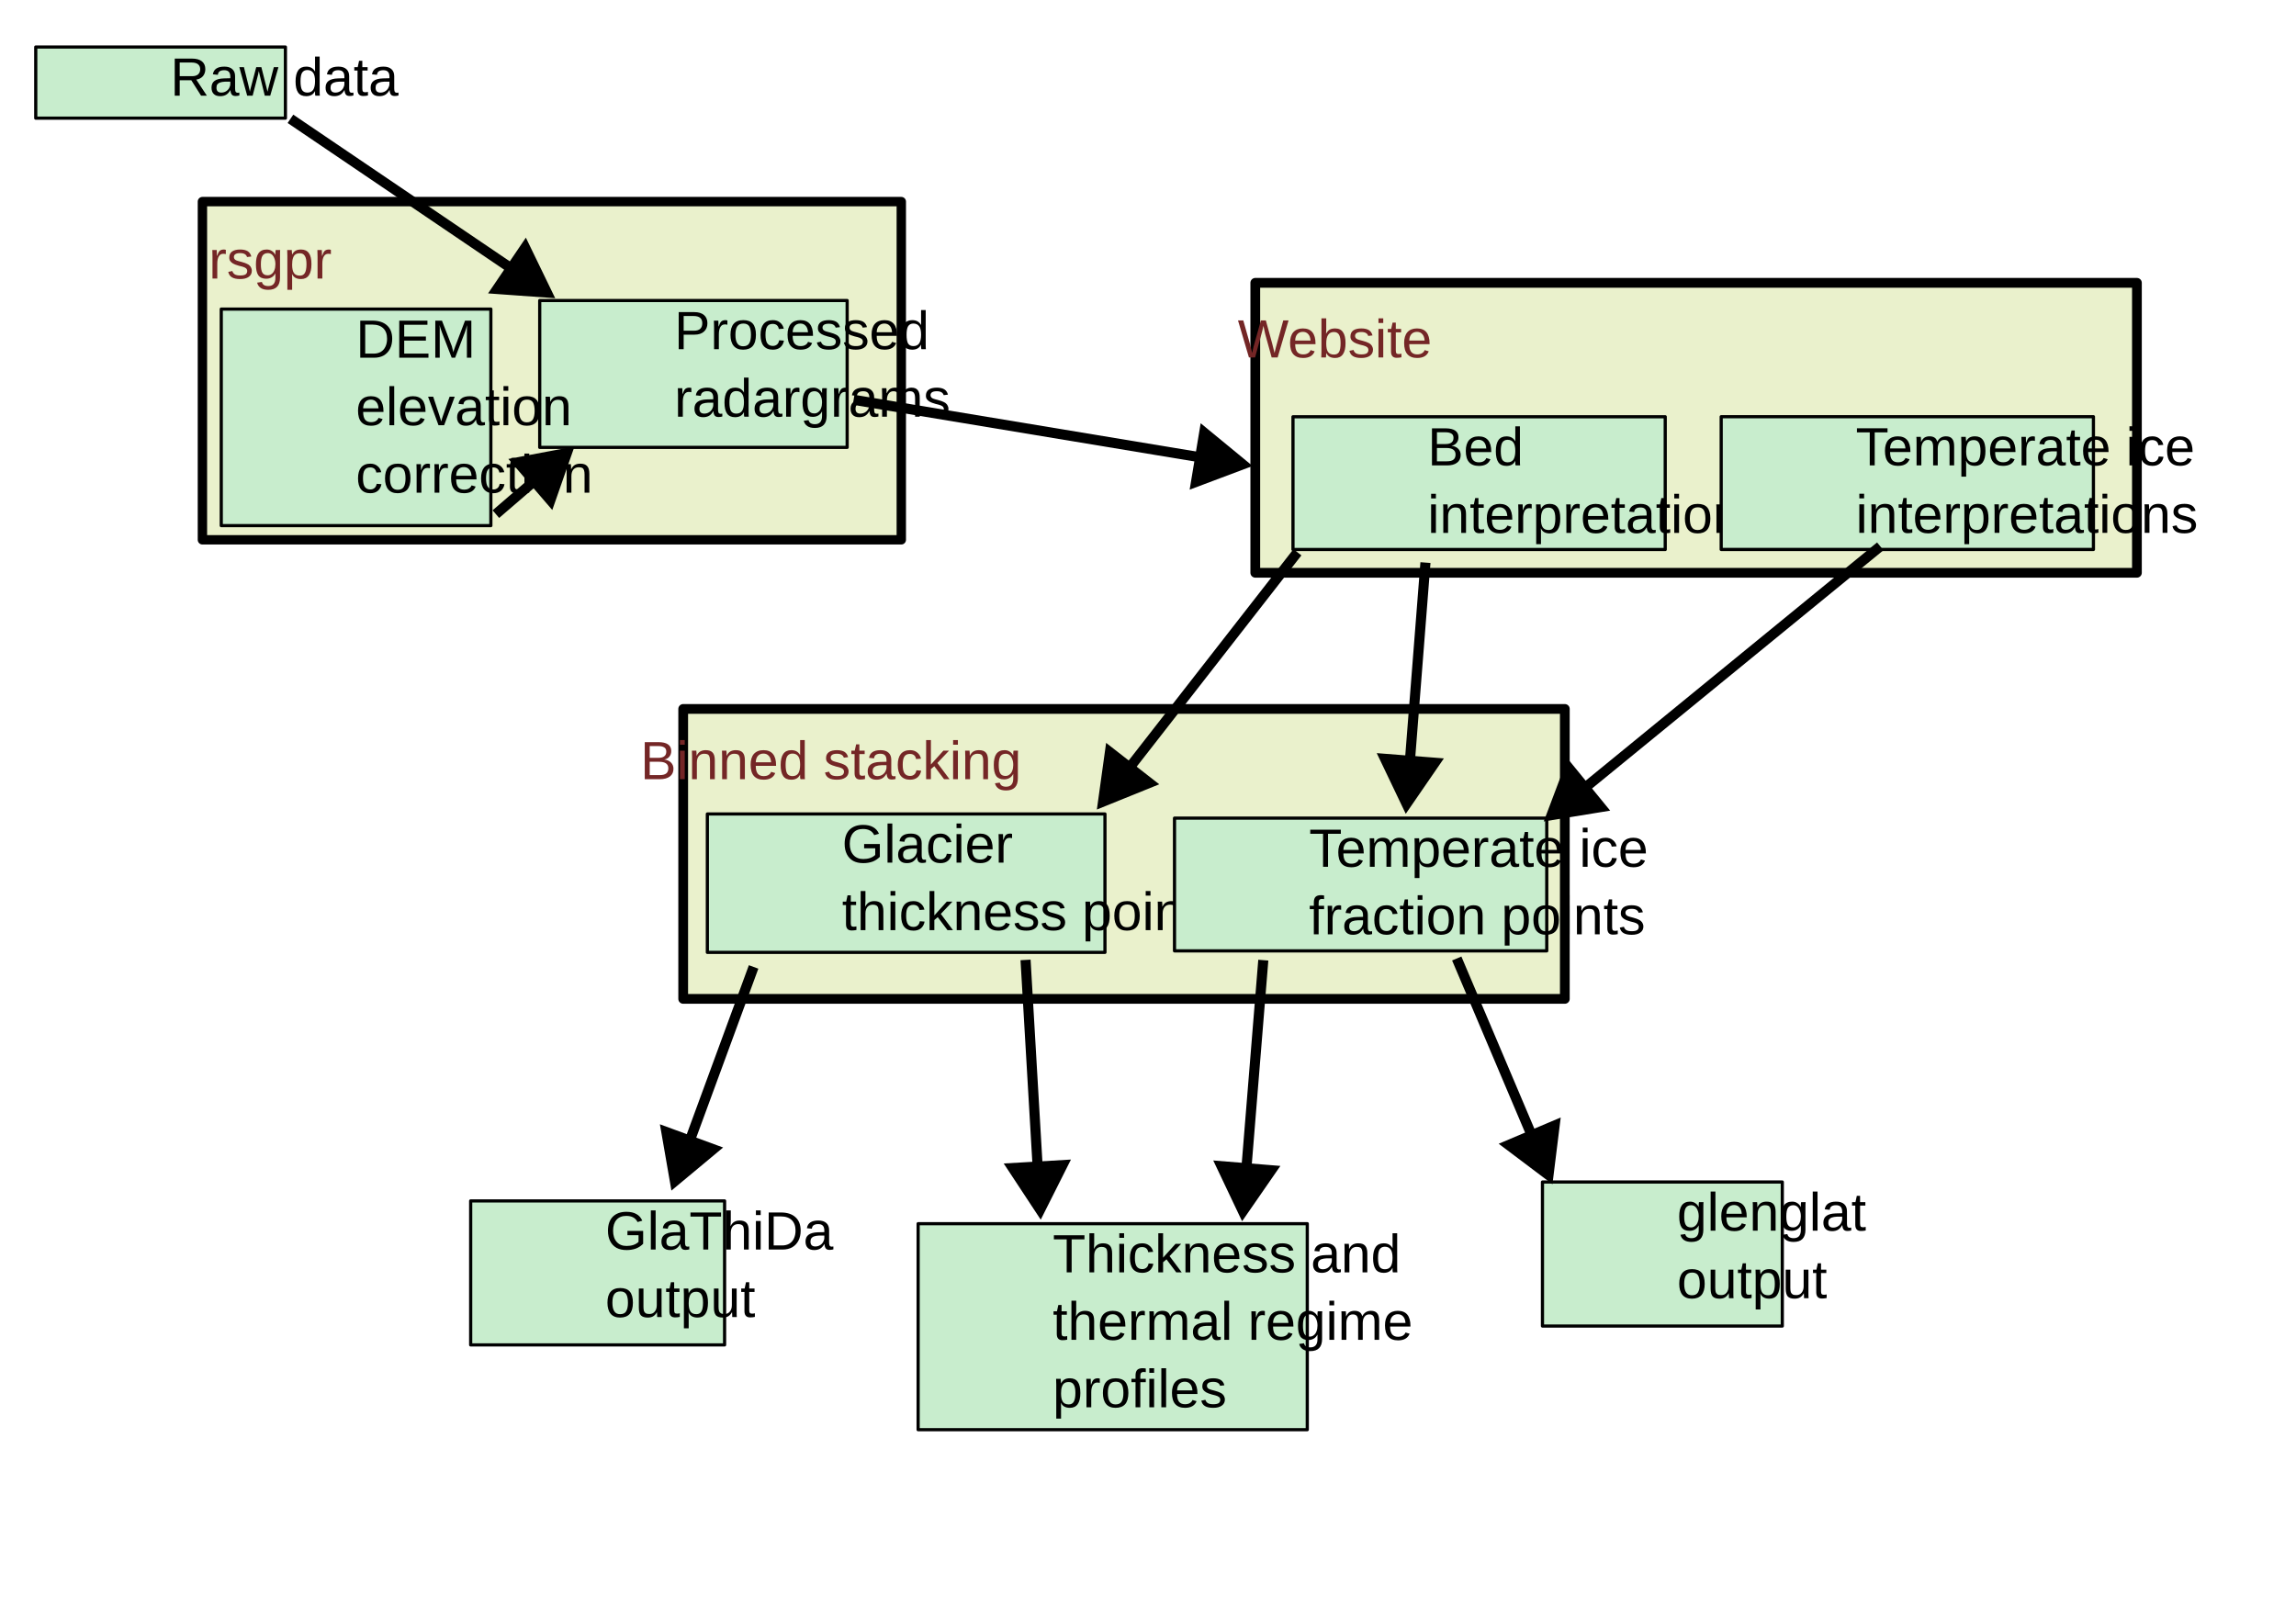
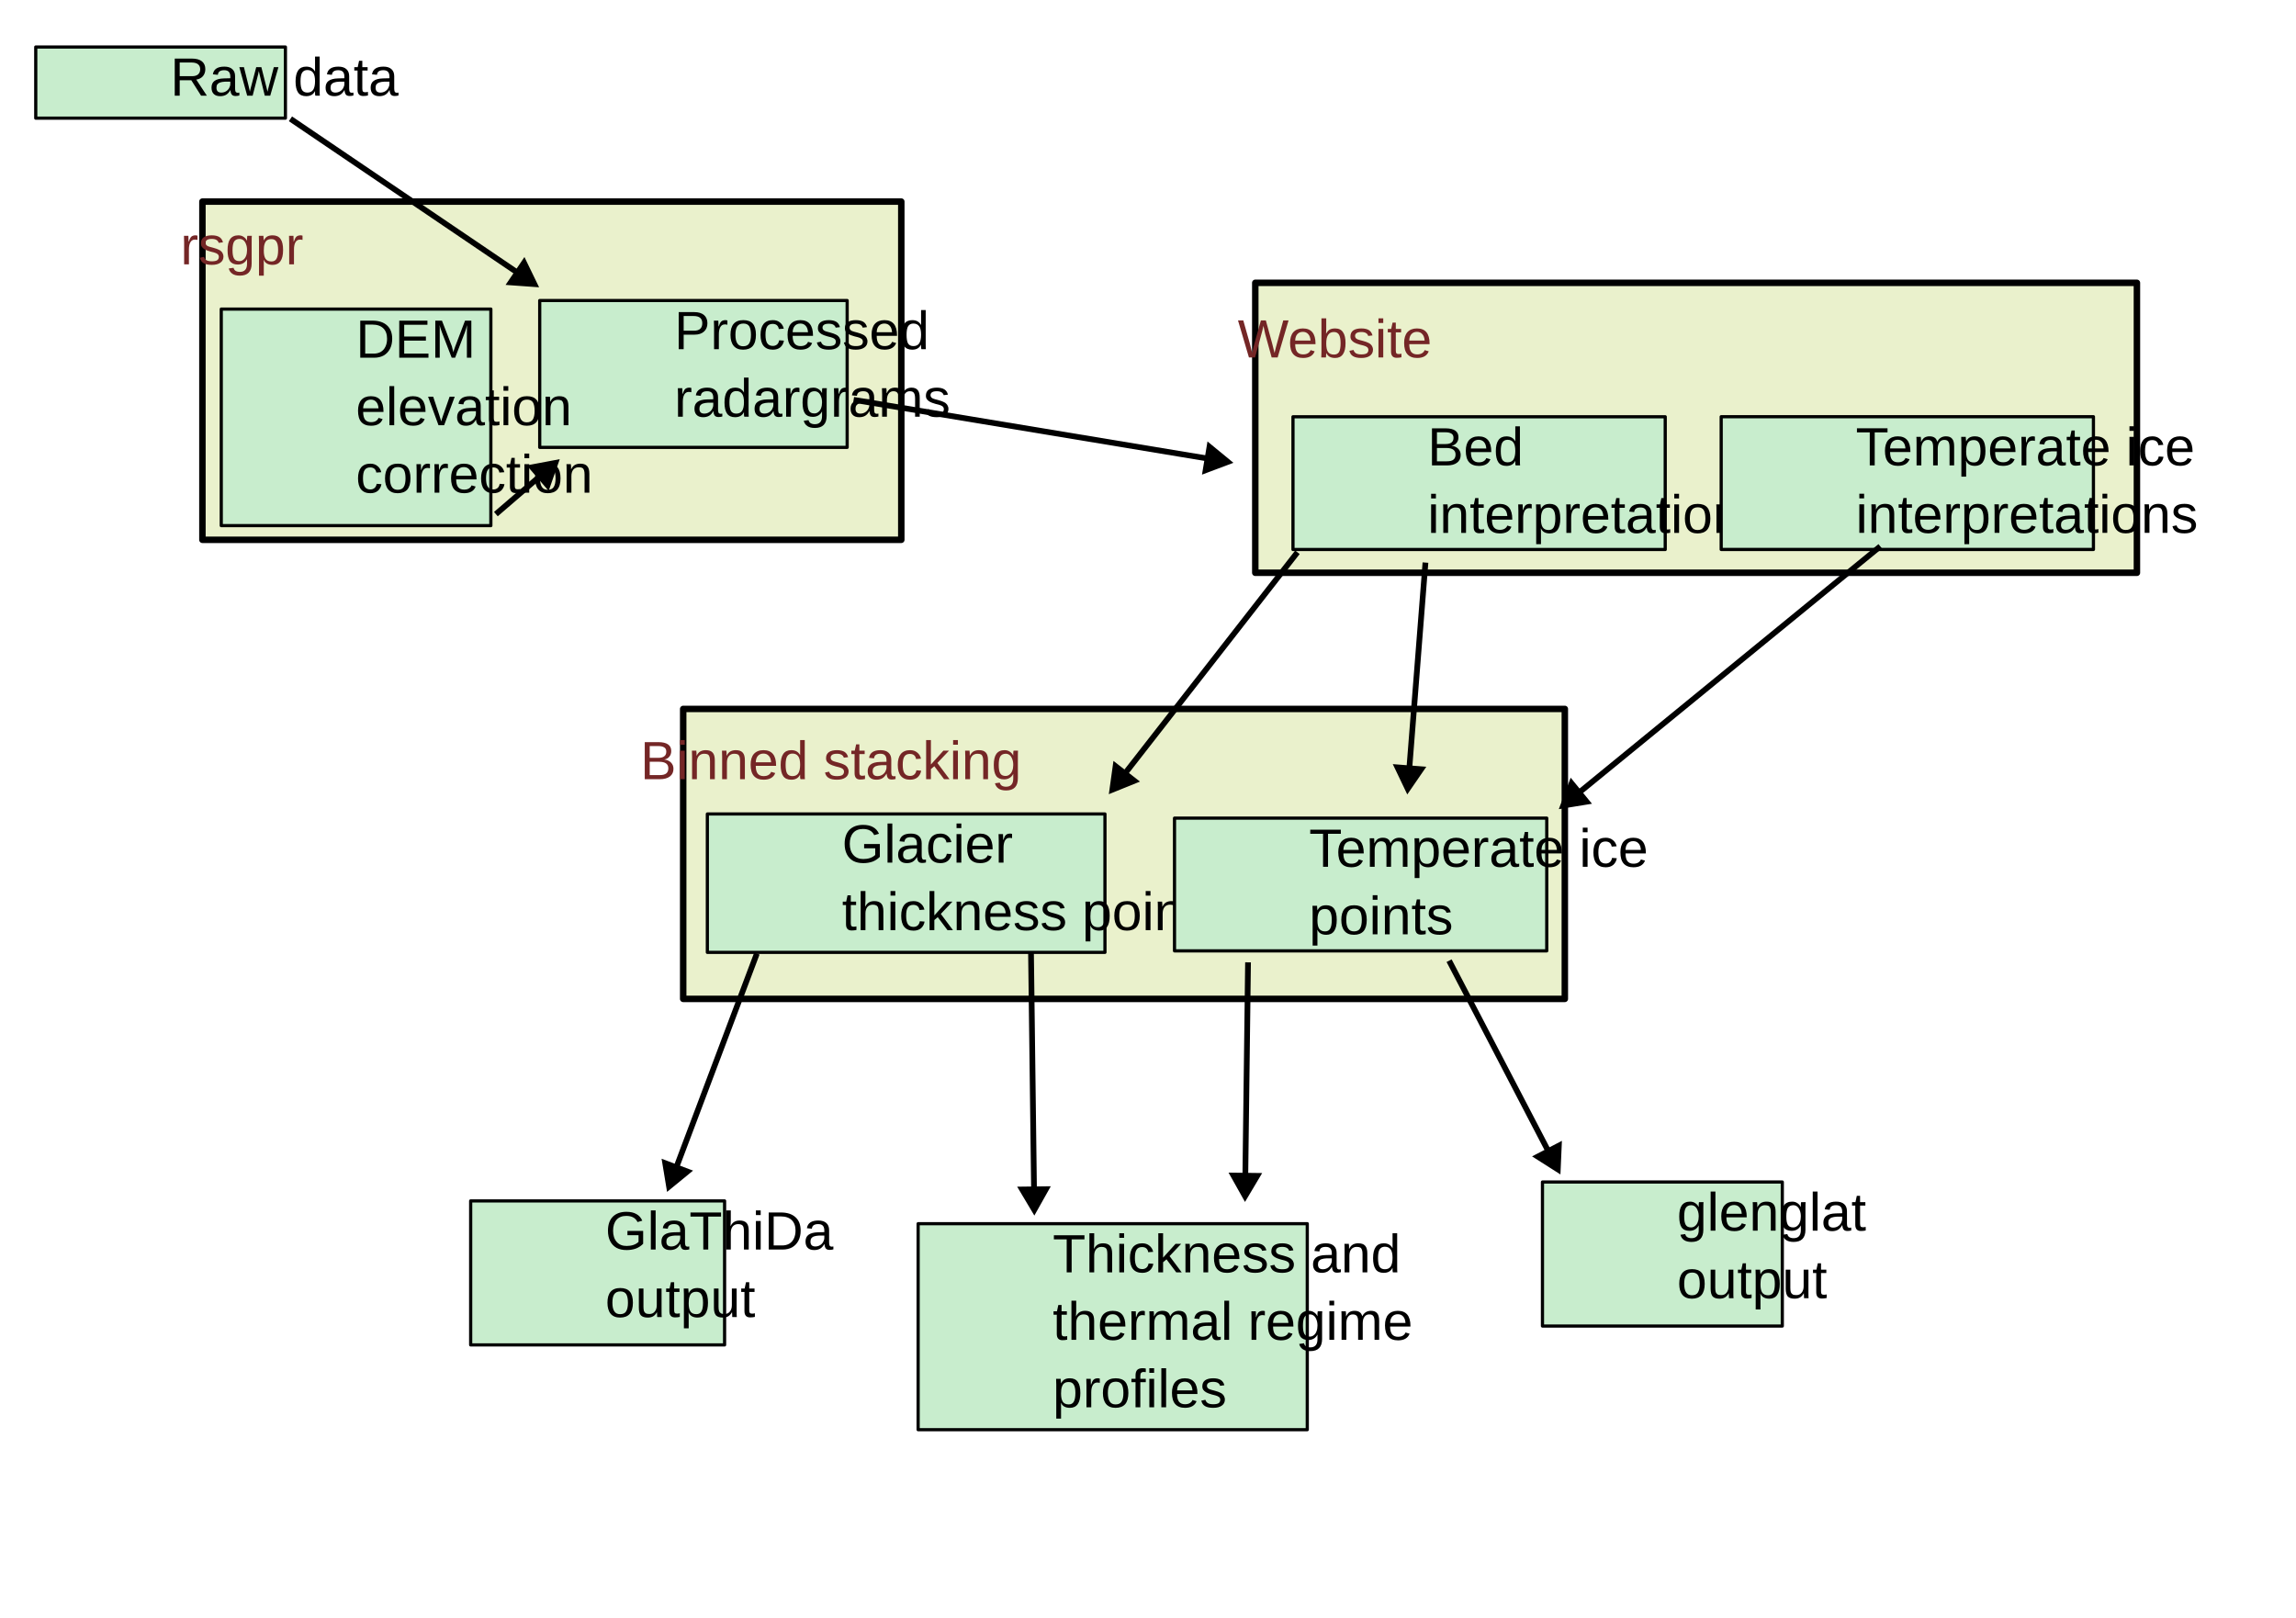
<svg xmlns="http://www.w3.org/2000/svg" width="210mm" height="148mm" viewBox="0 0 210 148" version="1.1" id="svg1">
  <defs id="defs1">
    <rect x="582.889" y="25.809" width="112.974" height="37.983" id="rect20" />
-     <marker style="overflow:visible" id="Triangle" refX="0" refY="0" orient="auto-start-reverse" markerWidth="1.001" markerHeight="1.001" viewBox="0 0 1 1" preserveAspectRatio="xMidYMid" markerUnits="userSpaceOnUse">
-       <path transform="scale(0.5)" style="fill:context-stroke;fill-rule:evenodd;stroke:context-stroke;stroke-width:1pt" d="M 5.77,0 -2.88,5 V -5 Z" id="path135" />
-     </marker>
    <rect x="265.879" y="364.244" width="142.192" height="76.939" id="rect13" />
    <rect x="297.044" y="373.984" width="79.861" height="54.539" id="rect12" />
    <rect x="76.939" y="376.905" width="84.731" height="50.644" id="rect11" />
-     <marker style="overflow:visible" id="Triangle-3" refX="0" refY="0" orient="auto-start-reverse" markerWidth="1.001" markerHeight="1.001" viewBox="0 0 1 1" preserveAspectRatio="xMidYMid" markerUnits="userSpaceOnUse">
-       <path transform="scale(0.5)" style="fill:context-stroke;fill-rule:evenodd;stroke:context-stroke;stroke-width:1pt" d="M 5.77,0 -2.88,5 V -5 Z" id="path135-3" />
-     </marker>
-     <marker style="overflow:visible" id="Triangle-6" refX="0" refY="0" orient="auto-start-reverse" markerWidth="1.001" markerHeight="1.001" viewBox="0 0 1 1" preserveAspectRatio="xMidYMid" markerUnits="userSpaceOnUse">
+     <marker style="overflow:visible" id="Triangle-6" refX="0" refY="0" orient="auto-start-reverse" markerWidth="0.5" markerHeight="0.5" viewBox="0 0 1 1" preserveAspectRatio="xMidYMid" markerUnits="userSpaceOnUse">
      <path transform="scale(0.5)" style="fill:context-stroke;fill-rule:evenodd;stroke:context-stroke;stroke-width:1pt" d="M 5.77,0 -2.88,5 V -5 Z" id="path135-4" />
    </marker>
-     <marker style="overflow:visible" id="Triangle-3-6" refX="0" refY="0" orient="auto-start-reverse" markerWidth="1.001" markerHeight="1.001" viewBox="0 0 1 1" preserveAspectRatio="xMidYMid" markerUnits="userSpaceOnUse">
-       <path transform="scale(0.5)" style="fill:context-stroke;fill-rule:evenodd;stroke:context-stroke;stroke-width:1pt" d="M 5.77,0 -2.88,5 V -5 Z" id="path135-3-7" />
-     </marker>
-     <marker style="overflow:visible" id="Triangle-3-7" refX="0" refY="0" orient="auto-start-reverse" markerWidth="1.001" markerHeight="1.001" viewBox="0 0 1 1" preserveAspectRatio="xMidYMid" markerUnits="userSpaceOnUse">
-       <path transform="scale(0.5)" style="fill:context-stroke;fill-rule:evenodd;stroke:context-stroke;stroke-width:1pt" d="M 5.77,0 -2.88,5 V -5 Z" id="path135-3-2" />
-     </marker>
-     <marker style="overflow:visible" id="Triangle-3-60" refX="0" refY="0" orient="auto-start-reverse" markerWidth="1.001" markerHeight="1.001" viewBox="0 0 1 1" preserveAspectRatio="xMidYMid" markerUnits="userSpaceOnUse">
-       <path transform="scale(0.5)" style="fill:context-stroke;fill-rule:evenodd;stroke:context-stroke;stroke-width:1pt" d="M 5.77,0 -2.88,5 V -5 Z" id="path135-3-27" />
-     </marker>
-     <marker style="overflow:visible" id="Triangle-3-1" refX="0" refY="0" orient="auto-start-reverse" markerWidth="1.001" markerHeight="1.001" viewBox="0 0 1 1" preserveAspectRatio="xMidYMid" markerUnits="userSpaceOnUse">
-       <path transform="scale(0.5)" style="fill:context-stroke;fill-rule:evenodd;stroke:context-stroke;stroke-width:1pt" d="M 5.77,0 -2.88,5 V -5 Z" id="path135-3-5" />
-     </marker>
-     <marker style="overflow:visible" id="Triangle-3-9" refX="0" refY="0" orient="auto-start-reverse" markerWidth="1.001" markerHeight="1.001" viewBox="0 0 1 1" preserveAspectRatio="xMidYMid" markerUnits="userSpaceOnUse">
-       <path transform="scale(0.5)" style="fill:context-stroke;fill-rule:evenodd;stroke:context-stroke;stroke-width:1pt" d="M 5.77,0 -2.88,5 V -5 Z" id="path135-3-1" />
-     </marker>
-     <marker style="overflow:visible" id="Triangle-3-70" refX="0" refY="0" orient="auto-start-reverse" markerWidth="1.001" markerHeight="1.001" viewBox="0 0 1 1" preserveAspectRatio="xMidYMid" markerUnits="userSpaceOnUse">
-       <path transform="scale(0.5)" style="fill:context-stroke;fill-rule:evenodd;stroke:context-stroke;stroke-width:1pt" d="M 5.77,0 -2.88,5 V -5 Z" id="path135-3-4" />
-     </marker>
-     <marker style="overflow:visible" id="Triangle-3-96" refX="0" refY="0" orient="auto-start-reverse" markerWidth="1.001" markerHeight="1.001" viewBox="0 0 1 1" preserveAspectRatio="xMidYMid" markerUnits="userSpaceOnUse">
-       <path transform="scale(0.5)" style="fill:context-stroke;fill-rule:evenodd;stroke:context-stroke;stroke-width:1pt" d="M 5.77,0 -2.88,5 V -5 Z" id="path135-3-10" />
-     </marker>
  </defs>
-   <g id="layer1">
+   <g id="layer1" style="display:inline">
    <g id="g16" transform="translate(-0.837466,3.027762)">
      <rect style="fill:#c8edcd;fill-opacity:1;stroke:#000000;stroke-width:0.292;stroke-linejoin:round;stroke-miterlimit:1.2;stroke-dasharray:none;stroke-opacity:1;paint-order:normal" id="rect16" width="22.836" height="6.508" x="4.107" y="1.273" />
      <text xml:space="preserve" style="font-style:normal;font-variant:normal;font-weight:normal;font-stretch:normal;font-size:4.939px;line-height:normal;font-family:'Liberation Sans';-inkscape-font-specification:'Liberation Sans, Normal';font-variant-ligatures:normal;font-variant-caps:normal;font-variant-numeric:normal;font-variant-east-asian:normal;text-align:center;text-decoration-color:#000000;writing-mode:lr-tb;direction:ltr;white-space:pre-wrap;shape-inside:url(#rect16);inline-size:27.384;display:inline;fill:#000000;fill-opacity:1;stroke-width:1.575;stroke-linejoin:round" x="16.414" y="12.111" id="text1">
-         <tspan x="16.414" y="5.722" id="tspan6">Raw data</tspan>
+         <tspan x="16.414" y="5.722" id="tspan1">Raw data</tspan>
      </text>
    </g>
    <g id="g16-3" transform="translate(2.09145,29.09243)" />
    <text xml:space="preserve" style="font-style:normal;font-variant:normal;font-weight:normal;font-stretch:normal;font-size:4.939px;line-height:normal;font-family:'Liberation Sans';-inkscape-font-specification:'Liberation Sans, Normal';font-variant-ligatures:normal;font-variant-caps:normal;font-variant-numeric:normal;font-variant-east-asian:normal;text-align:start;text-decoration-color:#000000;writing-mode:lr-tb;direction:ltr;text-anchor:start;white-space:pre;fill:#000000;fill-opacity:1;stroke-width:1.575;stroke-linejoin:round" x="159.505" y="49.217" id="text10">
      <tspan id="tspan10" style="stroke-width:1.575" x="159.505" y="53.666" />
    </text>
    <g id="g17" transform="translate(-18.58436,10.71858)">
-       <rect style="fill:#eaf1cc;fill-opacity:1;stroke:#000000;stroke-width:0.858;stroke-linejoin:round;stroke-miterlimit:1.2;stroke-dasharray:none;stroke-opacity:1;paint-order:normal" id="rect15" width="63.922" height="30.939" x="37.098" y="7.722" />
+       <rect style="fill:#eaf1cc;fill-opacity:1;stroke:#000000;stroke-width:0.592;stroke-linejoin:round;stroke-miterlimit:1.2;stroke-dasharray:none;stroke-opacity:1;paint-order:normal" id="rect15" width="63.922" height="30.939" x="37.098" y="7.722" />
      <g id="g16-6" transform="translate(63.84135,15.49952)">
        <rect style="fill:#c8edcd;fill-opacity:1;stroke:#000000;stroke-width:0.292;stroke-linejoin:round;stroke-miterlimit:1.2;stroke-dasharray:none;stroke-opacity:1;paint-order:normal" id="rect16-4" width="28.12" height="13.432" x="4.107" y="1.273" />
        <text xml:space="preserve" style="font-style:normal;font-variant:normal;font-weight:normal;font-stretch:normal;font-size:4.939px;line-height:normal;font-family:'Liberation Sans';-inkscape-font-specification:'Liberation Sans, Normal';font-variant-ligatures:normal;font-variant-caps:normal;font-variant-numeric:normal;font-variant-east-asian:normal;text-align:center;text-decoration-color:#000000;writing-mode:lr-tb;direction:ltr;white-space:pre-wrap;shape-inside:url(#rect16-4);inline-size:27.384;display:inline;fill:#000000;fill-opacity:1;stroke-width:1.575;stroke-linejoin:round" x="16.414" y="12.111" id="text1-3">
-           <tspan x="16.414" y="5.722" id="tspan7">Processed </tspan>
-           <tspan x="16.414" y="11.896" id="tspan8">radargrams</tspan>
+           <tspan x="16.414" y="5.722" id="tspan2">Processed </tspan>
+           <tspan x="16.414" y="11.896" id="tspan3">radargrams</tspan>
        </text>
      </g>
      <g id="g16-6-0" transform="translate(34.7144,16.28167)">
        <rect style="fill:#c8edcd;fill-opacity:1;stroke:#000000;stroke-width:0.292;stroke-linejoin:round;stroke-miterlimit:1.2;stroke-dasharray:none;stroke-opacity:1;paint-order:normal" id="rect16-4-4" width="24.658" height="19.809" x="4.107" y="1.273" />
        <text xml:space="preserve" style="font-style:normal;font-variant:normal;font-weight:normal;font-stretch:normal;font-size:4.939px;line-height:normal;font-family:'Liberation Sans';-inkscape-font-specification:'Liberation Sans, Normal';font-variant-ligatures:normal;font-variant-caps:normal;font-variant-numeric:normal;font-variant-east-asian:normal;text-align:center;text-decoration-color:#000000;writing-mode:lr-tb;direction:ltr;white-space:pre-wrap;shape-inside:url(#rect16-4-4);inline-size:27.384;display:inline;fill:#000000;fill-opacity:1;stroke-width:1.575;stroke-linejoin:round" x="16.414" y="12.111" id="text1-3-8">
-           <tspan x="16.414" y="5.722" id="tspan9">DEM </tspan>
-           <tspan x="16.414" y="11.896" id="tspan11">elevation </tspan>
-           <tspan x="16.414" y="18.069" id="tspan12">correction</tspan>
+           <tspan x="16.414" y="5.722" id="tspan4">DEM </tspan>
+           <tspan x="16.414" y="11.896" id="tspan5">elevation </tspan>
+           <tspan x="16.414" y="18.069" id="tspan6">correction</tspan>
        </text>
      </g>
-       <text xml:space="preserve" style="font-style:normal;font-variant:normal;font-weight:normal;font-stretch:normal;font-size:4.939px;line-height:normal;font-family:'Liberation Sans';-inkscape-font-specification:'Liberation Sans, Normal';font-variant-ligatures:normal;font-variant-caps:normal;font-variant-numeric:normal;font-variant-east-asian:normal;text-align:center;text-decoration-color:#000000;writing-mode:lr-tb;direction:ltr;text-anchor:middle;white-space:pre;fill:#eaf1cc;fill-opacity:1;stroke:#000000;stroke-width:0.875;stroke-linejoin:round;stroke-miterlimit:1.2;stroke-dasharray:none;stroke-opacity:1;paint-order:normal" x="48.103" y="14.759" id="text16">
-         <tspan id="tspan16" style="fill:#742626;fill-opacity:1;stroke:none;stroke-width:0.875" x="48.103" y="14.759">rsgpr</tspan>
+       <text xml:space="preserve" style="font-style:normal;font-variant:normal;font-weight:normal;font-stretch:normal;font-size:4.939px;line-height:normal;font-family:'Liberation Sans';-inkscape-font-specification:'Liberation Sans, Normal';font-variant-ligatures:normal;font-variant-caps:normal;font-variant-numeric:normal;font-variant-east-asian:normal;text-align:center;text-decoration-color:#000000;writing-mode:lr-tb;direction:ltr;text-anchor:middle;white-space:pre;fill:#eaf1cc;fill-opacity:1;stroke:#000000;stroke-width:0.875;stroke-linejoin:round;stroke-miterlimit:1.2;stroke-dasharray:none;stroke-opacity:1;paint-order:normal" x="45.509" y="13.462" id="text16">
+         <tspan id="tspan16" style="fill:#742626;fill-opacity:1;stroke:none;stroke-width:0.875" x="45.509" y="13.462">rsgpr</tspan>
      </text>
-       <path style="fill:#c8edcd;fill-opacity:1;stroke:#000000;stroke-width:0.923;stroke-linejoin:round;stroke-miterlimit:1.2;stroke-dasharray:none;stroke-opacity:1;marker-end:url(#Triangle-3-70);paint-order:normal" d="M 45.15,0.151 66.423,14.566" id="path19-0-0" />
-       <path style="fill:#c8edcd;fill-opacity:1;stroke:#000000;stroke-width:0.923;stroke-linejoin:round;stroke-miterlimit:1.2;stroke-dasharray:none;stroke-opacity:1;marker-end:url(#Triangle-3-96);paint-order:normal" d="m 63.938,36.311 4.497,-3.869" id="path19-0-22" />
    </g>
    <g id="g18" transform="translate(59.26683,-15.71859)">
-       <rect style="fill:#eaf1cc;fill-opacity:1;stroke:#000000;stroke-width:0.892;stroke-linejoin:round;stroke-miterlimit:1.2;stroke-dasharray:none;stroke-opacity:1;paint-order:normal" id="rect15-2" width="80.637" height="26.524" x="55.546" y="41.59" />
+       <rect style="fill:#eaf1cc;fill-opacity:1;stroke:#000000;stroke-width:0.592;stroke-linejoin:round;stroke-miterlimit:1.2;stroke-dasharray:none;stroke-opacity:1;paint-order:normal" id="rect15-2" width="80.637" height="26.524" x="55.546" y="41.59" />
      <g id="g16-6-7" transform="translate(54.88668,52.5697)">
        <rect style="fill:#c8edcd;fill-opacity:1;stroke:#000000;stroke-width:0.292;stroke-linejoin:round;stroke-miterlimit:1.2;stroke-dasharray:none;stroke-opacity:1;paint-order:normal" id="rect16-4-6" width="34.047" height="12.143" x="4.107" y="1.273" />
        <text xml:space="preserve" style="font-style:normal;font-variant:normal;font-weight:normal;font-stretch:normal;font-size:4.939px;line-height:normal;font-family:'Liberation Sans';-inkscape-font-specification:'Liberation Sans, Normal';font-variant-ligatures:normal;font-variant-caps:normal;font-variant-numeric:normal;font-variant-east-asian:normal;text-align:center;text-decoration-color:#000000;writing-mode:lr-tb;direction:ltr;white-space:pre-wrap;shape-inside:url(#rect16-4-6);inline-size:27.384;display:inline;fill:#000000;fill-opacity:1;stroke-width:1.575;stroke-linejoin:round" x="16.414" y="12.111" id="text1-3-4">
-           <tspan x="16.414" y="5.722" id="tspan13">Bed </tspan>
-           <tspan x="16.414" y="11.896" id="tspan14">interpretations</tspan>
+           <tspan x="16.414" y="5.722" id="tspan7">Bed </tspan>
+           <tspan x="16.414" y="11.896" id="tspan8">interpretations</tspan>
        </text>
      </g>
      <g id="g16-6-7-0" transform="translate(94.05199,52.56505)">
        <rect style="fill:#c8edcd;fill-opacity:1;stroke:#000000;stroke-width:0.292;stroke-linejoin:round;stroke-miterlimit:1.2;stroke-dasharray:none;stroke-opacity:1;paint-order:normal" id="rect16-4-6-5" width="34.047" height="12.143" x="4.107" y="1.273" />
        <text xml:space="preserve" style="font-style:normal;font-variant:normal;font-weight:normal;font-stretch:normal;font-size:4.939px;line-height:normal;font-family:'Liberation Sans';-inkscape-font-specification:'Liberation Sans, Normal';font-variant-ligatures:normal;font-variant-caps:normal;font-variant-numeric:normal;font-variant-east-asian:normal;text-align:center;text-decoration-color:#000000;writing-mode:lr-tb;direction:ltr;white-space:pre-wrap;shape-inside:url(#rect16-4-6-5);inline-size:27.384;display:inline;fill:#000000;fill-opacity:1;stroke-width:1.575;stroke-linejoin:round" x="16.414" y="12.111" id="text1-3-4-9">
-           <tspan x="16.414" y="5.722" id="tspan15">Temperate ice </tspan>
-           <tspan x="16.414" y="11.896" id="tspan17">interpretations</tspan>
+           <tspan x="16.414" y="5.722" id="tspan9">Temperate ice </tspan>
+           <tspan x="16.414" y="11.896" id="tspan11">interpretations</tspan>
        </text>
      </g>
      <text xml:space="preserve" style="font-style:normal;font-variant:normal;font-weight:normal;font-stretch:normal;font-size:4.939px;line-height:normal;font-family:'Liberation Sans';-inkscape-font-specification:'Liberation Sans, Normal';font-variant-ligatures:normal;font-variant-caps:normal;font-variant-numeric:normal;font-variant-east-asian:normal;text-align:center;text-decoration-color:#000000;writing-mode:lr-tb;direction:ltr;text-anchor:middle;white-space:pre;fill:#eaf1cc;fill-opacity:1;stroke:#000000;stroke-width:0.875;stroke-linejoin:round;stroke-miterlimit:1.2;stroke-dasharray:none;stroke-opacity:1;paint-order:normal" x="67.627" y="48.417" id="text16-5">
        <tspan id="tspan16-4" style="fill:#742626;fill-opacity:1;stroke:none;stroke-width:0.875" x="67.627" y="48.417">Website</tspan>
      </text>
    </g>
    <g id="g19" transform="translate(8.503501,-7.988137)">
-       <rect style="fill:#eaf1cc;fill-opacity:1;stroke:#000000;stroke-width:0.892;stroke-linejoin:round;stroke-miterlimit:1.2;stroke-dasharray:none;stroke-opacity:1;paint-order:normal" id="rect15-2-4" width="80.637" height="26.524" x="53.984" y="72.838" />
+       <rect style="fill:#eaf1cc;fill-opacity:1;stroke:#000000;stroke-width:0.592;stroke-linejoin:round;stroke-miterlimit:1.2;stroke-dasharray:none;stroke-opacity:1;paint-order:normal" id="rect15-2-4" width="80.637" height="26.524" x="53.984" y="72.838" />
      <g id="g16-6-7-8" transform="translate(52.08668,81.17464)">
        <rect style="fill:#c8edcd;fill-opacity:1;stroke:#000000;stroke-width:0.292;stroke-linejoin:round;stroke-miterlimit:1.2;stroke-dasharray:none;stroke-opacity:1;paint-order:normal" id="rect16-4-6-9" width="36.366" height="12.659" x="4.107" y="1.273" />
        <text xml:space="preserve" style="font-style:normal;font-variant:normal;font-weight:normal;font-stretch:normal;font-size:4.939px;line-height:normal;font-family:'Liberation Sans';-inkscape-font-specification:'Liberation Sans, Normal';font-variant-ligatures:normal;font-variant-caps:normal;font-variant-numeric:normal;font-variant-east-asian:normal;text-align:center;text-decoration-color:#000000;writing-mode:lr-tb;direction:ltr;white-space:pre-wrap;shape-inside:url(#rect16-4-6-9);inline-size:27.384;display:inline;fill:#000000;fill-opacity:1;stroke-width:1.575;stroke-linejoin:round" x="16.414" y="12.111" id="text1-3-4-3">
-           <tspan x="16.414" y="5.722" id="tspan18">Glacier </tspan>
-           <tspan x="16.414" y="11.896" id="tspan19">thickness points</tspan>
+           <tspan x="16.414" y="5.722" id="tspan12">Glacier </tspan>
+           <tspan x="16.414" y="11.896" id="tspan13">thickness points</tspan>
        </text>
      </g>
      <g id="g16-6-7-05" transform="translate(94.81356,81.55422)">
        <rect style="fill:#c8edcd;fill-opacity:1;stroke:#000000;stroke-width:0.292;stroke-linejoin:round;stroke-miterlimit:1.2;stroke-dasharray:none;stroke-opacity:1;paint-order:normal" id="rect16-4-6-1" width="34.047" height="12.143" x="4.107" y="1.273" />
        <text xml:space="preserve" style="font-style:normal;font-variant:normal;font-weight:normal;font-stretch:normal;font-size:4.939px;line-height:normal;font-family:'Liberation Sans';-inkscape-font-specification:'Liberation Sans, Normal';font-variant-ligatures:normal;font-variant-caps:normal;font-variant-numeric:normal;font-variant-east-asian:normal;text-align:center;text-decoration-color:#000000;writing-mode:lr-tb;direction:ltr;white-space:pre-wrap;shape-inside:url(#rect16-4-6-1);inline-size:27.384;display:inline;fill:#000000;fill-opacity:1;stroke-width:1.575;stroke-linejoin:round" x="16.414" y="12.111" id="text1-3-4-1">
-           <tspan x="16.414" y="5.722" id="tspan20">Temperate ice </tspan>
-           <tspan x="16.414" y="11.896" id="tspan21">fraction points</tspan>
+           <tspan x="16.414" y="5.722" id="tspan14">Temperate ice  </tspan>
+           <tspan x="16.414" y="11.896" id="tspan15">points</tspan>
        </text>
      </g>
      <text xml:space="preserve" style="font-style:normal;font-variant:normal;font-weight:normal;font-stretch:normal;font-size:4.939px;line-height:normal;font-family:'Liberation Sans';-inkscape-font-specification:'Liberation Sans, Normal';font-variant-ligatures:normal;font-variant-caps:normal;font-variant-numeric:normal;font-variant-east-asian:normal;text-align:center;text-decoration-color:#000000;writing-mode:lr-tb;direction:ltr;text-anchor:middle;white-space:pre;fill:#eaf1cc;fill-opacity:1;stroke:#000000;stroke-width:0.875;stroke-linejoin:round;stroke-miterlimit:1.2;stroke-dasharray:none;stroke-opacity:1;paint-order:normal" x="72.301" y="79.263" id="text16-5-8">
        <tspan id="tspan16-4-6" style="fill:#742626;fill-opacity:1;stroke:none;stroke-width:0.875" x="72.301" y="79.263">Binned stacking</tspan>
      </text>
    </g>
    <g id="g16-6-7-8-7" transform="translate(38.9425,108.5809)">
      <rect style="fill:#c8edcd;fill-opacity:1;stroke:#000000;stroke-width:0.292;stroke-linejoin:round;stroke-miterlimit:1.2;stroke-dasharray:none;stroke-opacity:1;paint-order:normal" id="rect16-4-6-9-2" width="23.224" height="13.174" x="4.107" y="1.273" />
      <text xml:space="preserve" style="font-style:normal;font-variant:normal;font-weight:normal;font-stretch:normal;font-size:4.939px;line-height:normal;font-family:'Liberation Sans';-inkscape-font-specification:'Liberation Sans, Normal';font-variant-ligatures:normal;font-variant-caps:normal;font-variant-numeric:normal;font-variant-east-asian:normal;text-align:center;text-decoration-color:#000000;writing-mode:lr-tb;direction:ltr;white-space:pre-wrap;shape-inside:url(#rect16-4-6-9-2);inline-size:27.384;display:inline;fill:#000000;fill-opacity:1;stroke-width:1.575;stroke-linejoin:round" x="16.414" y="12.111" id="text1-3-4-3-4">
-         <tspan x="16.414" y="5.722" id="tspan22">GlaThiDa </tspan>
-         <tspan x="16.414" y="11.896" id="tspan23">output</tspan>
+         <tspan x="16.414" y="5.722" id="tspan17">GlaThiDa </tspan>
+         <tspan x="16.414" y="11.896" id="tspan18">output</tspan>
      </text>
    </g>
    <g id="g16-6-7-8-0" transform="translate(136.9722,106.8531)">
      <rect style="fill:#c8edcd;fill-opacity:1;stroke:#000000;stroke-width:0.292;stroke-linejoin:round;stroke-miterlimit:1.2;stroke-dasharray:none;stroke-opacity:1;paint-order:normal" id="rect16-4-6-9-8" width="21.936" height="13.174" x="4.107" y="1.273" />
      <text xml:space="preserve" style="font-style:normal;font-variant:normal;font-weight:normal;font-stretch:normal;font-size:4.939px;line-height:normal;font-family:'Liberation Sans';-inkscape-font-specification:'Liberation Sans, Normal';font-variant-ligatures:normal;font-variant-caps:normal;font-variant-numeric:normal;font-variant-east-asian:normal;text-align:center;text-decoration-color:#000000;writing-mode:lr-tb;direction:ltr;white-space:pre-wrap;shape-inside:url(#rect16-4-6-9-8);inline-size:27.384;display:inline;fill:#000000;fill-opacity:1;stroke-width:1.575;stroke-linejoin:round" x="16.414" y="12.111" id="text1-3-4-3-1">
-         <tspan x="16.414" y="5.722" id="tspan24">glenglat </tspan>
-         <tspan x="16.414" y="11.896" id="tspan25">output</tspan>
+         <tspan x="16.414" y="5.722" id="tspan19">glenglat </tspan>
+         <tspan x="16.414" y="11.896" id="tspan20">output</tspan>
      </text>
    </g>
    <g id="g16-6-7-8-4" transform="translate(79.86793,110.6654)">
      <rect style="fill:#c8edcd;fill-opacity:1;stroke:#000000;stroke-width:0.292;stroke-linejoin:round;stroke-miterlimit:1.2;stroke-dasharray:none;stroke-opacity:1;paint-order:normal" id="rect16-4-6-9-0" width="35.593" height="18.843" x="4.107" y="1.273" />
      <text xml:space="preserve" style="font-style:normal;font-variant:normal;font-weight:normal;font-stretch:normal;font-size:4.939px;line-height:normal;font-family:'Liberation Sans';-inkscape-font-specification:'Liberation Sans, Normal';font-variant-ligatures:normal;font-variant-caps:normal;font-variant-numeric:normal;font-variant-east-asian:normal;text-align:center;text-decoration-color:#000000;writing-mode:lr-tb;direction:ltr;white-space:pre-wrap;shape-inside:url(#rect16-4-6-9-0);inline-size:27.384;display:inline;fill:#000000;fill-opacity:1;stroke-width:1.575;stroke-linejoin:round" x="16.414" y="12.111" id="text1-3-4-3-3">
-         <tspan x="16.414" y="5.722" id="tspan26">Thickness and </tspan>
-         <tspan x="16.414" y="11.896" id="tspan27">thermal regime </tspan>
-         <tspan x="16.414" y="18.069" id="tspan28">profiles</tspan>
+         <tspan x="16.414" y="5.722" id="tspan21">Thickness and </tspan>
+         <tspan x="16.414" y="11.896" id="tspan22">thermal regime </tspan>
+         <tspan x="16.414" y="18.069" id="tspan23">profiles</tspan>
      </text>
    </g>
-     <path style="fill:#c8edcd;fill-opacity:1;stroke:#000000;stroke-width:0.923;stroke-linejoin:round;stroke-miterlimit:1.2;stroke-dasharray:none;stroke-opacity:1;marker-end:url(#Triangle);paint-order:normal" d="m 78.075,36.574 32.989,5.471" id="path19" />
-     <path style="fill:#c8edcd;fill-opacity:1;stroke:#000000;stroke-width:0.923;stroke-linejoin:round;stroke-miterlimit:1.2;stroke-dasharray:none;stroke-opacity:1;marker-end:url(#Triangle-3);paint-order:normal" d="M 118.667,50.52 102.508,71.249" id="path19-0" />
-     <path style="fill:#c8edcd;fill-opacity:1;stroke:#000000;stroke-width:0.923;stroke-linejoin:round;stroke-miterlimit:1.2;stroke-dasharray:none;stroke-opacity:1;marker-end:url(#Triangle-3-6);paint-order:normal" d="m 130.377,51.463 -1.524,19.44" id="path19-0-6" />
-     <path style="fill:#c8edcd;fill-opacity:1;stroke:#000000;stroke-width:0.923;stroke-linejoin:round;stroke-miterlimit:1.2;stroke-dasharray:none;stroke-opacity:1;marker-end:url(#Triangle-6);paint-order:normal" d="M 171.976,49.977 143.948,72.893" id="path19-04" />
-     <path style="fill:#c8edcd;fill-opacity:1;stroke:#000000;stroke-width:0.923;stroke-linejoin:round;stroke-miterlimit:1.2;stroke-dasharray:none;stroke-opacity:1;marker-end:url(#Triangle-3-7);paint-order:normal" d="m 93.8,87.81 1.182,20.213" id="path19-0-2" />
-     <path style="fill:#c8edcd;fill-opacity:1;stroke:#000000;stroke-width:0.923;stroke-linejoin:round;stroke-miterlimit:1.2;stroke-dasharray:none;stroke-opacity:1;marker-end:url(#Triangle-3-60);paint-order:normal" d="M 68.927,88.452 62.636,105.573" id="path19-0-1" />
-     <path style="fill:#c8edcd;fill-opacity:1;stroke:#000000;stroke-width:0.923;stroke-linejoin:round;stroke-miterlimit:1.2;stroke-dasharray:none;stroke-opacity:1;marker-end:url(#Triangle-3-1);paint-order:normal" d="m 133.239,87.679 7.366,17.379" id="path19-0-9" />
-     <path style="fill:#c8edcd;fill-opacity:1;stroke:#000000;stroke-width:0.923;stroke-linejoin:round;stroke-miterlimit:1.2;stroke-dasharray:none;stroke-opacity:1;marker-end:url(#Triangle-3-9);paint-order:normal" d="m 115.546,87.831 -1.652,20.342" id="path19-0-7" />
+   </g>
+   <g id="layer2">
+     <path style="fill:#c8edcd;fill-opacity:1;stroke:#000000;stroke-width:0.523;stroke-linejoin:round;stroke-miterlimit:1.2;stroke-dasharray:none;stroke-opacity:1;marker-end:url(#Triangle-6);paint-order:normal;font-variation-settings:normal;opacity:1;vector-effect:none;stroke-linecap:butt;stroke-dashoffset:0;-inkscape-stroke:none;stop-color:#000000;stop-opacity:1" d="M 45.15,0.151 66.423,14.566" id="path19-0-0" transform="translate(-18.58436,10.71858)" />
+     <path style="fill:#c8edcd;fill-opacity:1;stroke:#000000;stroke-width:0.523;stroke-linejoin:round;stroke-miterlimit:1.2;stroke-dasharray:none;stroke-opacity:1;marker-end:url(#Triangle-6);paint-order:normal;font-variation-settings:normal;opacity:1;vector-effect:none;stroke-linecap:butt;stroke-dashoffset:0;-inkscape-stroke:none;stop-color:#000000;stop-opacity:1" d="m 63.938,36.311 4.497,-3.869" id="path19-0-22" transform="translate(-18.58436,10.71858)" />
+     <path style="fill:#c8edcd;fill-opacity:1;stroke:#000000;stroke-width:0.523;stroke-linejoin:round;stroke-miterlimit:1.2;stroke-dasharray:none;stroke-opacity:1;marker-end:url(#Triangle-6);paint-order:normal;font-variation-settings:normal;opacity:1;vector-effect:none;stroke-linecap:butt;stroke-dashoffset:0;-inkscape-stroke:none;stop-color:#000000;stop-opacity:1" d="m 78.075,36.574 32.989,5.471" id="path19" />
+     <path style="fill:#c8edcd;fill-opacity:1;stroke:#000000;stroke-width:0.523;stroke-linejoin:round;stroke-miterlimit:1.2;stroke-dasharray:none;stroke-opacity:1;marker-end:url(#Triangle-6);paint-order:normal;font-variation-settings:normal;opacity:1;vector-effect:none;stroke-linecap:butt;stroke-dashoffset:0;-inkscape-stroke:none;stop-color:#000000;stop-opacity:1" d="M 118.667,50.52 102.508,71.249" id="path19-0" />
+     <path style="fill:#c8edcd;fill-opacity:1;stroke:#000000;stroke-width:0.523;stroke-linejoin:round;stroke-miterlimit:1.2;stroke-dasharray:none;stroke-opacity:1;marker-end:url(#Triangle-6);paint-order:normal;font-variation-settings:normal;opacity:1;vector-effect:none;stroke-linecap:butt;stroke-dashoffset:0;-inkscape-stroke:none;stop-color:#000000;stop-opacity:1" d="m 130.377,51.463 -1.524,19.44" id="path19-0-6" />
+     <path style="fill:#c8edcd;fill-opacity:1;stroke:#000000;stroke-width:0.523;stroke-linejoin:round;stroke-miterlimit:1.2;stroke-dasharray:none;stroke-opacity:1;marker-end:url(#Triangle-6);paint-order:normal" d="M 171.976,49.977 143.948,72.893" id="path19-04" />
+     <path style="font-variation-settings:normal;opacity:1;vector-effect:none;fill:#c8edcd;fill-opacity:1;stroke:#000000;stroke-width:0.523;stroke-linecap:butt;stroke-linejoin:round;stroke-miterlimit:1.2;stroke-dasharray:none;stroke-dashoffset:0;stroke-opacity:1;-inkscape-stroke:none;marker-end:url(#Triangle-6);paint-order:normal;stop-color:#000000;stop-opacity:1" d="m 94.299,87.111 0.284,22.309" id="path19-0-2" />
+     <path style="font-variation-settings:normal;opacity:1;vector-effect:none;fill:#c8edcd;fill-opacity:1;stroke:#000000;stroke-width:0.523;stroke-linecap:butt;stroke-linejoin:round;stroke-miterlimit:1.2;stroke-dasharray:none;stroke-dashoffset:0;stroke-opacity:1;-inkscape-stroke:none;marker-end:url(#Triangle-6);paint-order:normal;stop-color:#000000;stop-opacity:1" d="M 69.226,87.229 61.638,107.369" id="path19-0-1" />
+     <path style="font-variation-settings:normal;opacity:1;vector-effect:none;fill:#c8edcd;fill-opacity:1;stroke:#000000;stroke-width:0.523;stroke-linecap:butt;stroke-linejoin:round;stroke-miterlimit:1.2;stroke-dasharray:none;stroke-dashoffset:0;stroke-opacity:1;-inkscape-stroke:none;marker-end:url(#Triangle-6);paint-order:normal;stop-color:#000000;stop-opacity:1" d="m 132.54,87.878 9.362,17.978" id="path19-0-9" />
+     <path style="font-variation-settings:normal;opacity:1;vector-effect:none;fill:#c8edcd;fill-opacity:1;stroke:#000000;stroke-width:0.523;stroke-linecap:butt;stroke-linejoin:round;stroke-miterlimit:1.2;stroke-dasharray:none;stroke-dashoffset:0;stroke-opacity:1;-inkscape-stroke:none;marker-end:url(#Triangle-6);paint-order:normal;stop-color:#000000;stop-opacity:1" d="m 114.149,88.03 -0.255,20.143" id="path19-0-7" />
  </g>
</svg>
